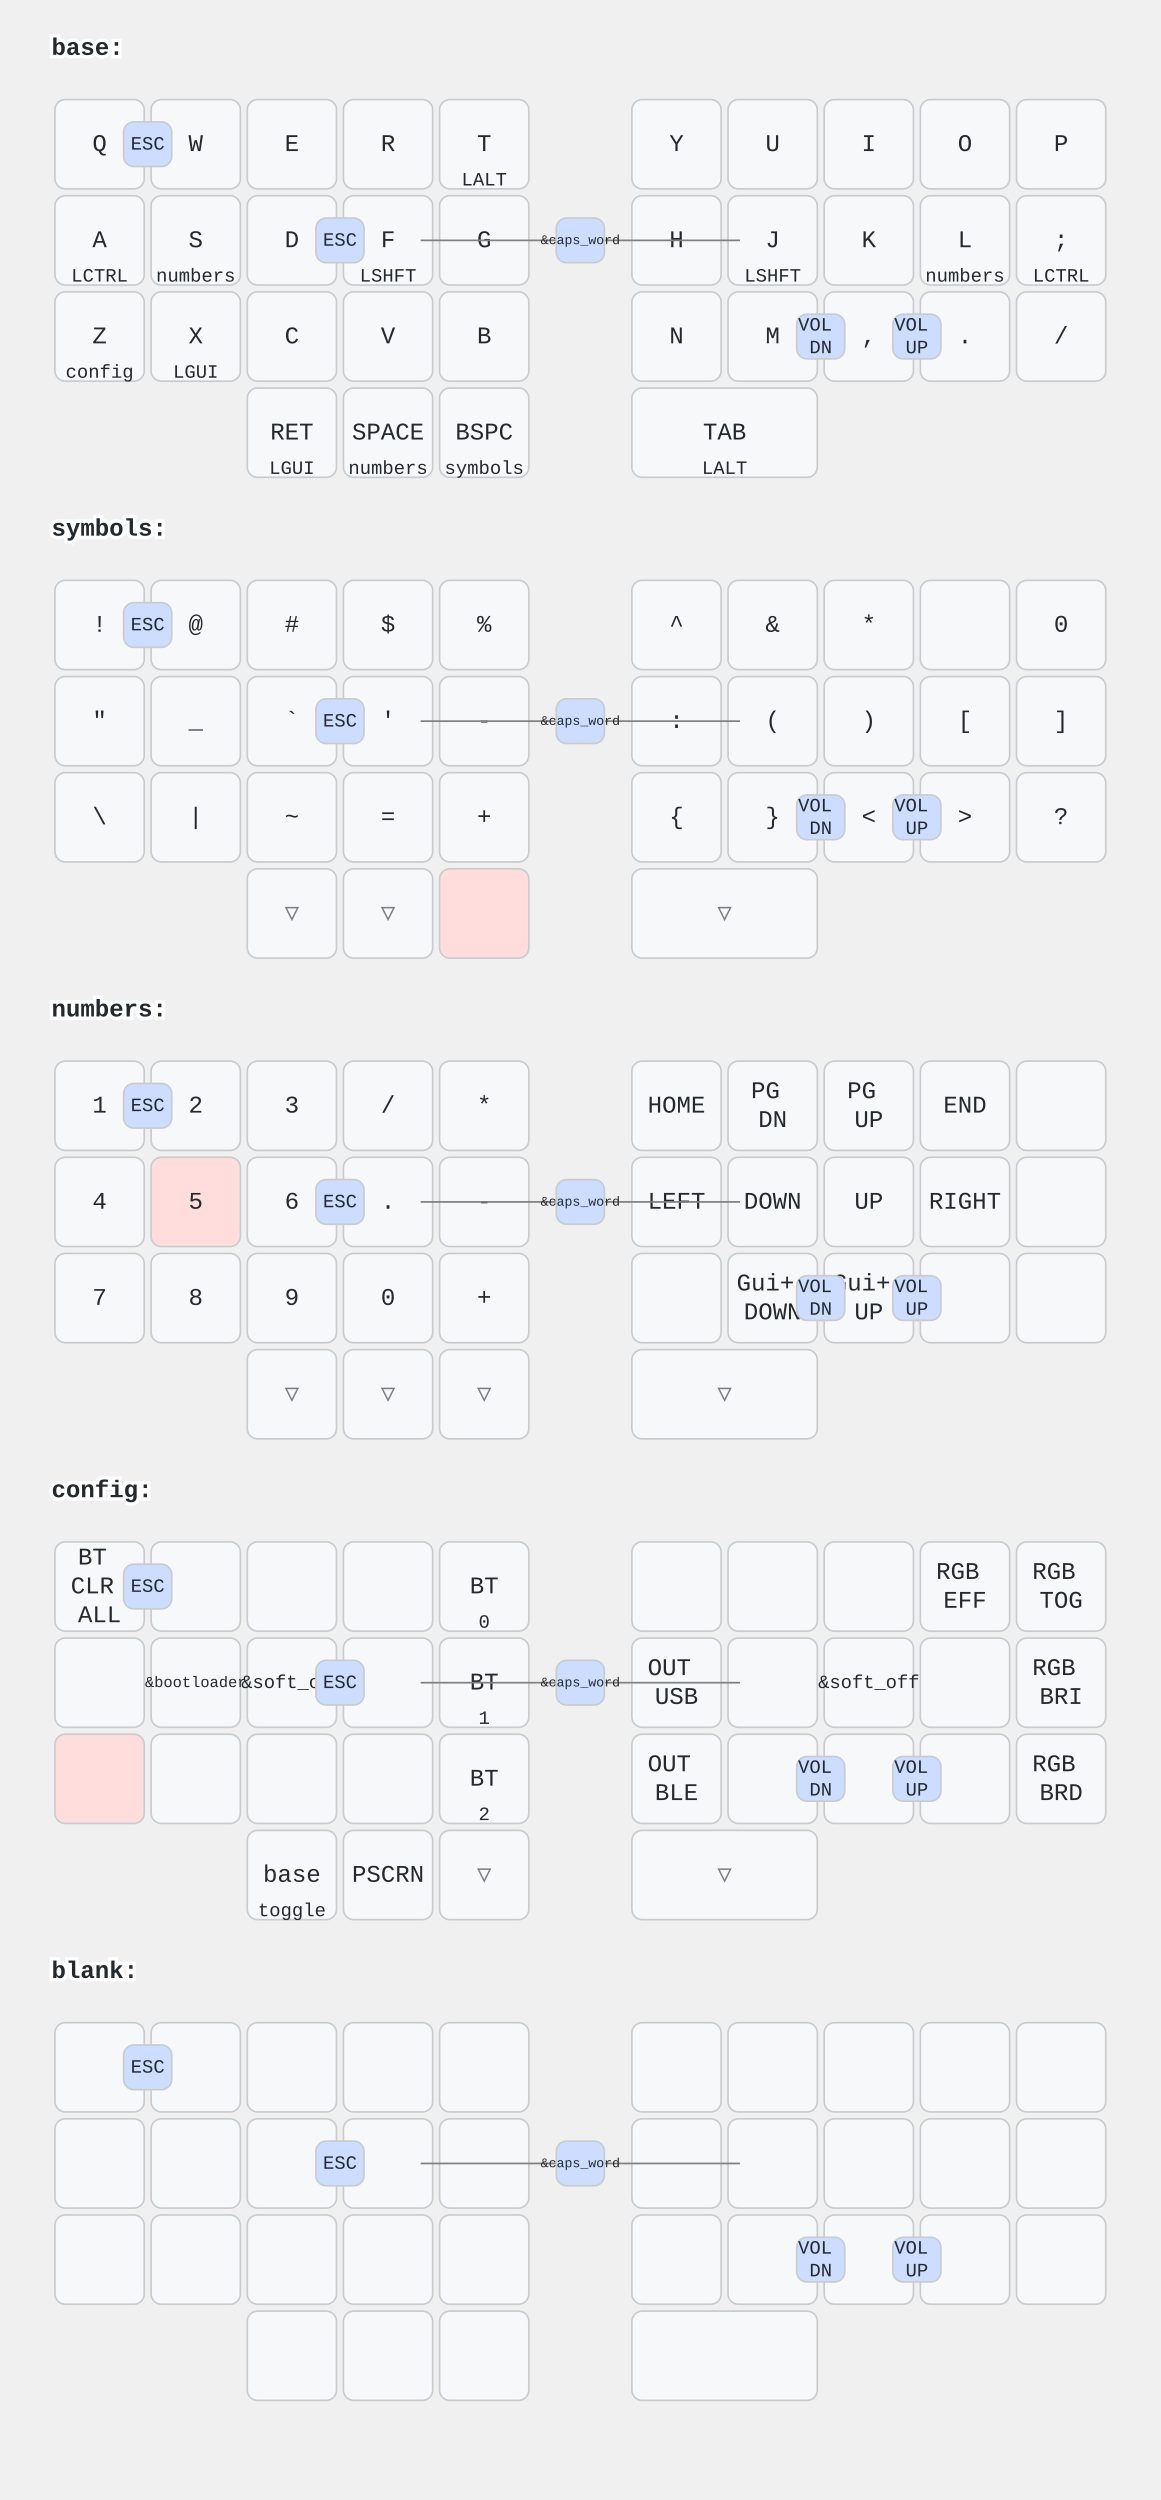
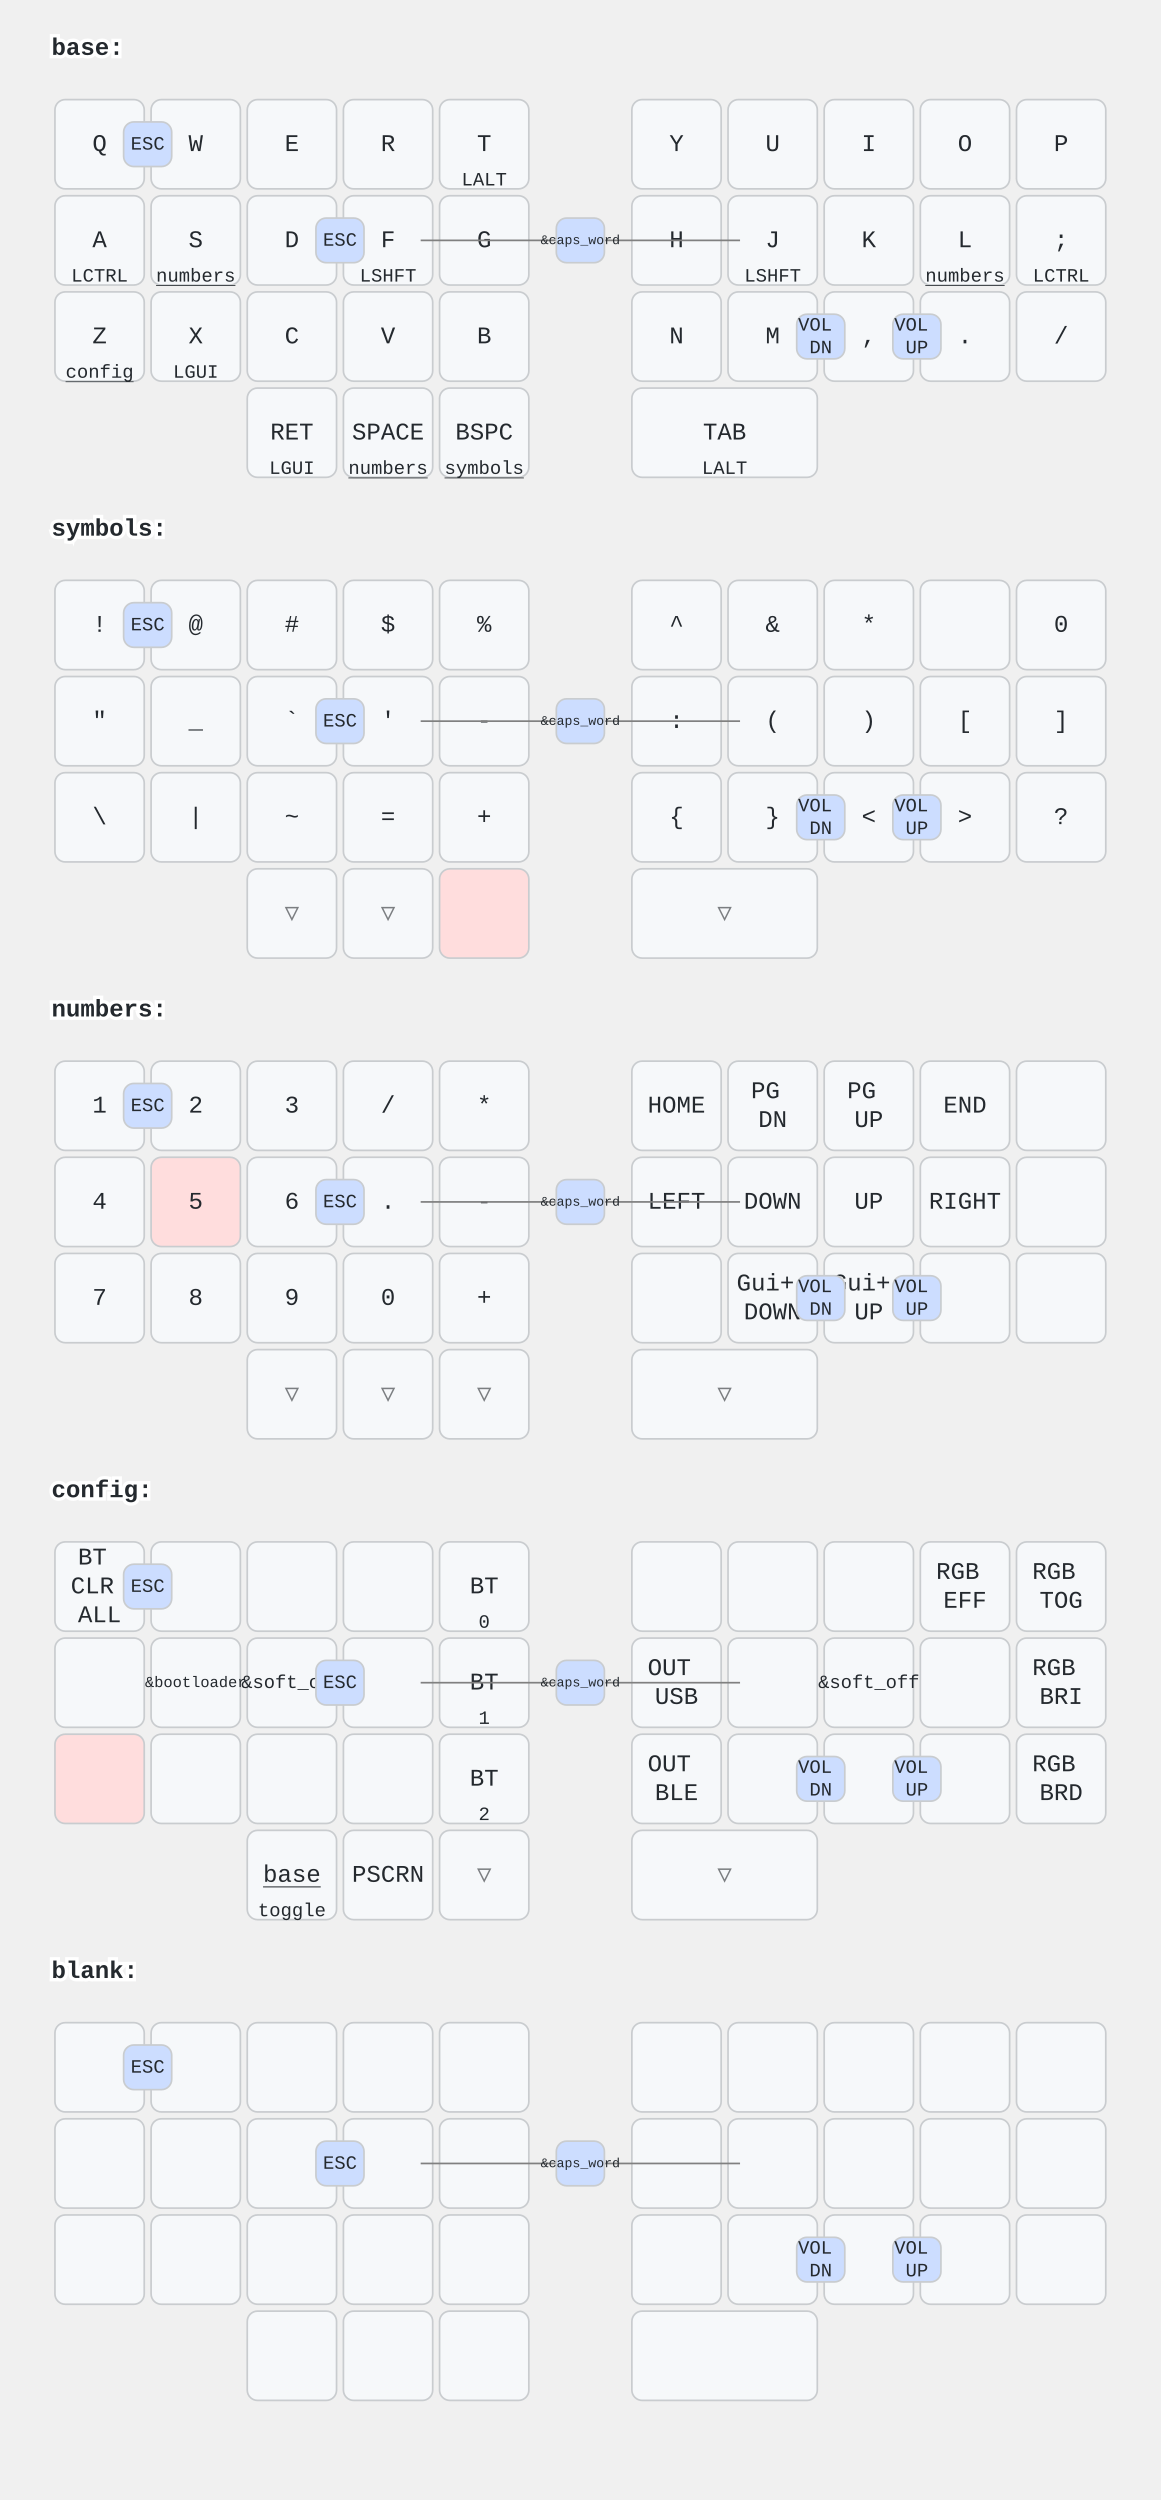
<svg xmlns="http://www.w3.org/2000/svg" width="676" height="1456" viewBox="0 0 676 1456" class="keymap">
  <style>/* inherit to force styles through use tags */
svg path {
    fill: inherit;
}

/* font and background color specifications */
svg.keymap {
    font-family: SFMono-Regular,Consolas,Liberation Mono,Menlo,monospace;
    font-size: 14px;
    font-kerning: normal;
    text-rendering: optimizeLegibility;
    fill: #24292e;
}

/* default key styling */
rect.key {
    fill: #f6f8fa;
}

rect.key, rect.combo {
    stroke: #c9cccf;
    stroke-width: 1;
}

/* default key side styling, only used is draw_key_sides is set */
rect.side {
    filter: brightness(90%);
}

/* color accent for combo boxes */
rect.combo, rect.combo-separate {
    fill: #cdf;
}

/* color accent for held keys */
rect.held, rect.combo.held {
    fill: #fdd;
}

/* color accent for ghost (optional) keys */
rect.ghost, rect.combo.ghost {
    stroke-dasharray: 4, 4;
    stroke-width: 2;
}

text {
    text-anchor: middle;
    dominant-baseline: middle;
}

/* styling for layer labels */
text.label {
    font-weight: bold;
    text-anchor: start;
    stroke: white;
    stroke-width: 4;
    paint-order: stroke;
}

/* styling for optional footer */
text.footer {
    text-anchor: end;
    dominant-baseline: auto;
    stroke: white;
    stroke-width: 4;
    paint-order: stroke;
}

/* styling for combo tap, and key hold/shifted label text */
text.combo, text.hold, text.shifted {
    font-size: 11px;
}

text.hold {
    text-anchor: middle;
    dominant-baseline: auto;
}

text.shifted {
    text-anchor: middle;
    dominant-baseline: hanging;
}

+ text.layer-activator {
+     text-decoration: underline;
+ }
+ 
/* styling for hold/shifted label text in combo box */
text.combo.hold, text.combo.shifted {
    font-size: 8px;
}

/* lighter symbol for transparent keys */
text.trans {
    fill: #7b7e81;
}

/* styling for combo dendrons */
path.combo {
    stroke-width: 1;
    stroke: gray;
    fill: none;
}

/* Start Tabler Icons Cleanup */
/* cannot use height/width with glyphs */
.icon-tabler &gt; path {
    fill: inherit;
    stroke: inherit;
    stroke-width: 2;
}
/* hide tabler's default box */
.icon-tabler &gt; path[stroke="none"][fill="none"] {
    visibility: hidden;
}
/* End Tabler Icons Cleanup */
</style>
  <g transform="translate(30, 0)" class="layer-base">
-     <text x="0" y="28" class="label">base:</text>
+     <text x="0" y="28" class="label" id="base">base:</text>
    <g transform="translate(0, 56)">
      <g transform="translate(28, 28)" class="key keypos-0">
        <rect rx="6" ry="6" x="-26" y="-26" width="52" height="52" class="key" />
        <text x="0" y="0" class="key tap">Q</text>
      </g>
      <g transform="translate(84, 28)" class="key keypos-1">
        <rect rx="6" ry="6" x="-26" y="-26" width="52" height="52" class="key" />
        <text x="0" y="0" class="key tap">W</text>
      </g>
      <g transform="translate(140, 28)" class="key keypos-2">
        <rect rx="6" ry="6" x="-26" y="-26" width="52" height="52" class="key" />
        <text x="0" y="0" class="key tap">E</text>
      </g>
      <g transform="translate(196, 28)" class="key keypos-3">
        <rect rx="6" ry="6" x="-26" y="-26" width="52" height="52" class="key" />
        <text x="0" y="0" class="key tap">R</text>
      </g>
      <g transform="translate(252, 28)" class="key keypos-4">
        <rect rx="6" ry="6" x="-26" y="-26" width="52" height="52" class="key" />
        <text x="0" y="0" class="key tap">T</text>
        <text x="0" y="24" class="key hold">LALT</text>
      </g>
      <g transform="translate(364, 28)" class="key keypos-5">
        <rect rx="6" ry="6" x="-26" y="-26" width="52" height="52" class="key" />
        <text x="0" y="0" class="key tap">Y</text>
      </g>
      <g transform="translate(420, 28)" class="key keypos-6">
        <rect rx="6" ry="6" x="-26" y="-26" width="52" height="52" class="key" />
        <text x="0" y="0" class="key tap">U</text>
      </g>
      <g transform="translate(476, 28)" class="key keypos-7">
        <rect rx="6" ry="6" x="-26" y="-26" width="52" height="52" class="key" />
        <text x="0" y="0" class="key tap">I</text>
      </g>
      <g transform="translate(532, 28)" class="key keypos-8">
        <rect rx="6" ry="6" x="-26" y="-26" width="52" height="52" class="key" />
        <text x="0" y="0" class="key tap">O</text>
      </g>
      <g transform="translate(588, 28)" class="key keypos-9">
        <rect rx="6" ry="6" x="-26" y="-26" width="52" height="52" class="key" />
        <text x="0" y="0" class="key tap">P</text>
      </g>
      <g transform="translate(28, 84)" class="key keypos-10">
        <rect rx="6" ry="6" x="-26" y="-26" width="52" height="52" class="key" />
        <text x="0" y="0" class="key tap">A</text>
        <text x="0" y="24" class="key hold">LCTRL</text>
      </g>
      <g transform="translate(84, 84)" class="key keypos-11">
        <rect rx="6" ry="6" x="-26" y="-26" width="52" height="52" class="key" />
        <text x="0" y="0" class="key tap">S</text>
-         <text x="0" y="24" class="key hold">numbers</text>
+         <a href="#numbers">
+           <text x="0" y="24" class="key hold layer-activator">numbers</text>
+         </a>
      </g>
      <g transform="translate(140, 84)" class="key keypos-12">
        <rect rx="6" ry="6" x="-26" y="-26" width="52" height="52" class="key" />
        <text x="0" y="0" class="key tap">D</text>
      </g>
      <g transform="translate(196, 84)" class="key keypos-13">
        <rect rx="6" ry="6" x="-26" y="-26" width="52" height="52" class="key" />
        <text x="0" y="0" class="key tap">F</text>
        <text x="0" y="24" class="key hold">LSHFT</text>
      </g>
      <g transform="translate(252, 84)" class="key keypos-14">
        <rect rx="6" ry="6" x="-26" y="-26" width="52" height="52" class="key" />
        <text x="0" y="0" class="key tap">G</text>
      </g>
      <g transform="translate(364, 84)" class="key keypos-15">
        <rect rx="6" ry="6" x="-26" y="-26" width="52" height="52" class="key" />
        <text x="0" y="0" class="key tap">H</text>
      </g>
      <g transform="translate(420, 84)" class="key keypos-16">
        <rect rx="6" ry="6" x="-26" y="-26" width="52" height="52" class="key" />
        <text x="0" y="0" class="key tap">J</text>
        <text x="0" y="24" class="key hold">LSHFT</text>
      </g>
      <g transform="translate(476, 84)" class="key keypos-17">
        <rect rx="6" ry="6" x="-26" y="-26" width="52" height="52" class="key" />
        <text x="0" y="0" class="key tap">K</text>
      </g>
      <g transform="translate(532, 84)" class="key keypos-18">
        <rect rx="6" ry="6" x="-26" y="-26" width="52" height="52" class="key" />
        <text x="0" y="0" class="key tap">L</text>
-         <text x="0" y="24" class="key hold">numbers</text>
+         <a href="#numbers">
+           <text x="0" y="24" class="key hold layer-activator">numbers</text>
+         </a>
      </g>
      <g transform="translate(588, 84)" class="key keypos-19">
        <rect rx="6" ry="6" x="-26" y="-26" width="52" height="52" class="key" />
        <text x="0" y="0" class="key tap">;</text>
        <text x="0" y="24" class="key hold">LCTRL</text>
      </g>
      <g transform="translate(28, 140)" class="key keypos-20">
        <rect rx="6" ry="6" x="-26" y="-26" width="52" height="52" class="key" />
        <text x="0" y="0" class="key tap">Z</text>
-         <text x="0" y="24" class="key hold">config</text>
+         <a href="#config">
+           <text x="0" y="24" class="key hold layer-activator">config</text>
+         </a>
      </g>
      <g transform="translate(84, 140)" class="key keypos-21">
        <rect rx="6" ry="6" x="-26" y="-26" width="52" height="52" class="key" />
        <text x="0" y="0" class="key tap">X</text>
        <text x="0" y="24" class="key hold">LGUI</text>
      </g>
      <g transform="translate(140, 140)" class="key keypos-22">
        <rect rx="6" ry="6" x="-26" y="-26" width="52" height="52" class="key" />
        <text x="0" y="0" class="key tap">C</text>
      </g>
      <g transform="translate(196, 140)" class="key keypos-23">
        <rect rx="6" ry="6" x="-26" y="-26" width="52" height="52" class="key" />
        <text x="0" y="0" class="key tap">V</text>
      </g>
      <g transform="translate(252, 140)" class="key keypos-24">
        <rect rx="6" ry="6" x="-26" y="-26" width="52" height="52" class="key" />
        <text x="0" y="0" class="key tap">B</text>
      </g>
      <g transform="translate(364, 140)" class="key keypos-25">
        <rect rx="6" ry="6" x="-26" y="-26" width="52" height="52" class="key" />
        <text x="0" y="0" class="key tap">N</text>
      </g>
      <g transform="translate(420, 140)" class="key keypos-26">
        <rect rx="6" ry="6" x="-26" y="-26" width="52" height="52" class="key" />
        <text x="0" y="0" class="key tap">M</text>
      </g>
      <g transform="translate(476, 140)" class="key keypos-27">
        <rect rx="6" ry="6" x="-26" y="-26" width="52" height="52" class="key" />
        <text x="0" y="0" class="key tap">,</text>
      </g>
      <g transform="translate(532, 140)" class="key keypos-28">
        <rect rx="6" ry="6" x="-26" y="-26" width="52" height="52" class="key" />
        <text x="0" y="0" class="key tap">.</text>
      </g>
      <g transform="translate(588, 140)" class="key keypos-29">
        <rect rx="6" ry="6" x="-26" y="-26" width="52" height="52" class="key" />
        <text x="0" y="0" class="key tap">/</text>
      </g>
      <g transform="translate(140, 196)" class="key keypos-30">
        <rect rx="6" ry="6" x="-26" y="-26" width="52" height="52" class="key" />
        <text x="0" y="0" class="key tap">RET</text>
        <text x="0" y="24" class="key hold">LGUI</text>
      </g>
      <g transform="translate(196, 196)" class="key keypos-31">
        <rect rx="6" ry="6" x="-26" y="-26" width="52" height="52" class="key" />
        <text x="0" y="0" class="key tap">SPACE</text>
-         <text x="0" y="24" class="key hold">numbers</text>
+         <a href="#numbers">
+           <text x="0" y="24" class="key hold layer-activator">numbers</text>
+         </a>
      </g>
      <g transform="translate(252, 196)" class="key keypos-32">
        <rect rx="6" ry="6" x="-26" y="-26" width="52" height="52" class="key" />
        <text x="0" y="0" class="key tap">BSPC</text>
-         <text x="0" y="24" class="key hold">symbols</text>
+         <a href="#symbols">
+           <text x="0" y="24" class="key hold layer-activator">symbols</text>
+         </a>
      </g>
      <g transform="translate(392, 196)" class="key keypos-33">
        <rect rx="6" ry="6" x="-54" y="-26" width="108" height="52" class="key" />
        <text x="0" y="0" class="key tap">TAB</text>
        <text x="0" y="24" class="key hold">LALT</text>
      </g>
      <g class="combo combopos-0">
        <rect rx="6" ry="6" x="154" y="71" width="28" height="26" class="combo" />
        <text x="168" y="84" class="combo tap">ESC</text>
      </g>
      <g class="combo combopos-1">
        <rect rx="6" ry="6" x="42" y="15" width="28" height="26" class="combo" />
        <text x="56" y="28" class="combo tap">ESC</text>
      </g>
      <g class="combo combopos-2">
        <rect rx="6" ry="6" x="434" y="127" width="28" height="26" class="combo" />
        <text x="448" y="140" class="combo tap">
          <tspan x="448" dy="-0.6em">VOL</tspan>
          <tspan x="448" dy="1.2em">DN</tspan>
        </text>
      </g>
      <g class="combo combopos-3">
        <rect rx="6" ry="6" x="490" y="127" width="28" height="26" class="combo" />
        <text x="504" y="140" class="combo tap">
          <tspan x="504" dy="-0.6em">VOL</tspan>
          <tspan x="504" dy="1.2em">UP</tspan>
        </text>
      </g>
      <g class="combo combopos-4">
        <path d="M308,84 l-93,0" class="combo" />
        <path d="M308,84 l93,0" class="combo" />
        <rect rx="6" ry="6" x="294" y="71" width="28" height="26" class="combo" />
        <text x="308" y="84" class="combo tap">
          <tspan style="font-size: 70%">&amp;caps_word</tspan>
        </text>
      </g>
    </g>
  </g>
  <g transform="translate(30, 280)" class="layer-symbols">
-     <text x="0" y="28" class="label">symbols:</text>
+     <text x="0" y="28" class="label" id="symbols">symbols:</text>
    <g transform="translate(0, 56)">
      <g transform="translate(28, 28)" class="key keypos-0">
        <rect rx="6" ry="6" x="-26" y="-26" width="52" height="52" class="key" />
        <text x="0" y="0" class="key tap">!</text>
      </g>
      <g transform="translate(84, 28)" class="key keypos-1">
        <rect rx="6" ry="6" x="-26" y="-26" width="52" height="52" class="key" />
        <text x="0" y="0" class="key tap">@</text>
      </g>
      <g transform="translate(140, 28)" class="key keypos-2">
        <rect rx="6" ry="6" x="-26" y="-26" width="52" height="52" class="key" />
        <text x="0" y="0" class="key tap">#</text>
      </g>
      <g transform="translate(196, 28)" class="key keypos-3">
        <rect rx="6" ry="6" x="-26" y="-26" width="52" height="52" class="key" />
        <text x="0" y="0" class="key tap">$</text>
      </g>
      <g transform="translate(252, 28)" class="key keypos-4">
        <rect rx="6" ry="6" x="-26" y="-26" width="52" height="52" class="key" />
        <text x="0" y="0" class="key tap">%</text>
      </g>
      <g transform="translate(364, 28)" class="key keypos-5">
        <rect rx="6" ry="6" x="-26" y="-26" width="52" height="52" class="key" />
        <text x="0" y="0" class="key tap">^</text>
      </g>
      <g transform="translate(420, 28)" class="key keypos-6">
        <rect rx="6" ry="6" x="-26" y="-26" width="52" height="52" class="key" />
        <text x="0" y="0" class="key tap">&amp;</text>
      </g>
      <g transform="translate(476, 28)" class="key keypos-7">
        <rect rx="6" ry="6" x="-26" y="-26" width="52" height="52" class="key" />
        <text x="0" y="0" class="key tap">*</text>
      </g>
      <g transform="translate(532, 28)" class="key keypos-8">
        <rect rx="6" ry="6" x="-26" y="-26" width="52" height="52" class="key" />
      </g>
      <g transform="translate(588, 28)" class="key keypos-9">
        <rect rx="6" ry="6" x="-26" y="-26" width="52" height="52" class="key" />
        <text x="0" y="0" class="key tap">0</text>
      </g>
      <g transform="translate(28, 84)" class="key keypos-10">
        <rect rx="6" ry="6" x="-26" y="-26" width="52" height="52" class="key" />
        <text x="0" y="0" class="key tap">"</text>
      </g>
      <g transform="translate(84, 84)" class="key keypos-11">
        <rect rx="6" ry="6" x="-26" y="-26" width="52" height="52" class="key" />
        <text x="0" y="0" class="key tap">_</text>
      </g>
      <g transform="translate(140, 84)" class="key keypos-12">
        <rect rx="6" ry="6" x="-26" y="-26" width="52" height="52" class="key" />
        <text x="0" y="0" class="key tap">`</text>
      </g>
      <g transform="translate(196, 84)" class="key keypos-13">
        <rect rx="6" ry="6" x="-26" y="-26" width="52" height="52" class="key" />
        <text x="0" y="0" class="key tap">'</text>
      </g>
      <g transform="translate(252, 84)" class="key keypos-14">
        <rect rx="6" ry="6" x="-26" y="-26" width="52" height="52" class="key" />
        <text x="0" y="0" class="key tap">-</text>
      </g>
      <g transform="translate(364, 84)" class="key keypos-15">
        <rect rx="6" ry="6" x="-26" y="-26" width="52" height="52" class="key" />
        <text x="0" y="0" class="key tap">:</text>
      </g>
      <g transform="translate(420, 84)" class="key keypos-16">
        <rect rx="6" ry="6" x="-26" y="-26" width="52" height="52" class="key" />
        <text x="0" y="0" class="key tap">(</text>
      </g>
      <g transform="translate(476, 84)" class="key keypos-17">
        <rect rx="6" ry="6" x="-26" y="-26" width="52" height="52" class="key" />
        <text x="0" y="0" class="key tap">)</text>
      </g>
      <g transform="translate(532, 84)" class="key keypos-18">
        <rect rx="6" ry="6" x="-26" y="-26" width="52" height="52" class="key" />
        <text x="0" y="0" class="key tap">[</text>
      </g>
      <g transform="translate(588, 84)" class="key keypos-19">
        <rect rx="6" ry="6" x="-26" y="-26" width="52" height="52" class="key" />
        <text x="0" y="0" class="key tap">]</text>
      </g>
      <g transform="translate(28, 140)" class="key keypos-20">
        <rect rx="6" ry="6" x="-26" y="-26" width="52" height="52" class="key" />
        <text x="0" y="0" class="key tap">\</text>
      </g>
      <g transform="translate(84, 140)" class="key keypos-21">
        <rect rx="6" ry="6" x="-26" y="-26" width="52" height="52" class="key" />
        <text x="0" y="0" class="key tap">|</text>
      </g>
      <g transform="translate(140, 140)" class="key keypos-22">
        <rect rx="6" ry="6" x="-26" y="-26" width="52" height="52" class="key" />
        <text x="0" y="0" class="key tap">~</text>
      </g>
      <g transform="translate(196, 140)" class="key keypos-23">
        <rect rx="6" ry="6" x="-26" y="-26" width="52" height="52" class="key" />
        <text x="0" y="0" class="key tap">=</text>
      </g>
      <g transform="translate(252, 140)" class="key keypos-24">
        <rect rx="6" ry="6" x="-26" y="-26" width="52" height="52" class="key" />
        <text x="0" y="0" class="key tap">+</text>
      </g>
      <g transform="translate(364, 140)" class="key keypos-25">
        <rect rx="6" ry="6" x="-26" y="-26" width="52" height="52" class="key" />
        <text x="0" y="0" class="key tap">{</text>
      </g>
      <g transform="translate(420, 140)" class="key keypos-26">
        <rect rx="6" ry="6" x="-26" y="-26" width="52" height="52" class="key" />
        <text x="0" y="0" class="key tap">}</text>
      </g>
      <g transform="translate(476, 140)" class="key keypos-27">
        <rect rx="6" ry="6" x="-26" y="-26" width="52" height="52" class="key" />
        <text x="0" y="0" class="key tap">&lt;</text>
      </g>
      <g transform="translate(532, 140)" class="key keypos-28">
        <rect rx="6" ry="6" x="-26" y="-26" width="52" height="52" class="key" />
        <text x="0" y="0" class="key tap">&gt;</text>
      </g>
      <g transform="translate(588, 140)" class="key keypos-29">
        <rect rx="6" ry="6" x="-26" y="-26" width="52" height="52" class="key" />
        <text x="0" y="0" class="key tap">?</text>
      </g>
      <g transform="translate(140, 196)" class="key trans keypos-30">
        <rect rx="6" ry="6" x="-26" y="-26" width="52" height="52" class="key trans" />
        <text x="0" y="0" class="key trans tap">▽</text>
      </g>
      <g transform="translate(196, 196)" class="key trans keypos-31">
        <rect rx="6" ry="6" x="-26" y="-26" width="52" height="52" class="key trans" />
        <text x="0" y="0" class="key trans tap">▽</text>
      </g>
      <g transform="translate(252, 196)" class="key held keypos-32">
        <rect rx="6" ry="6" x="-26" y="-26" width="52" height="52" class="key held" />
      </g>
      <g transform="translate(392, 196)" class="key trans keypos-33">
        <rect rx="6" ry="6" x="-54" y="-26" width="108" height="52" class="key trans" />
        <text x="0" y="0" class="key trans tap">▽</text>
      </g>
      <g class="combo combopos-0">
        <rect rx="6" ry="6" x="154" y="71" width="28" height="26" class="combo" />
        <text x="168" y="84" class="combo tap">ESC</text>
      </g>
      <g class="combo combopos-1">
        <rect rx="6" ry="6" x="42" y="15" width="28" height="26" class="combo" />
        <text x="56" y="28" class="combo tap">ESC</text>
      </g>
      <g class="combo combopos-2">
        <rect rx="6" ry="6" x="434" y="127" width="28" height="26" class="combo" />
        <text x="448" y="140" class="combo tap">
          <tspan x="448" dy="-0.6em">VOL</tspan>
          <tspan x="448" dy="1.2em">DN</tspan>
        </text>
      </g>
      <g class="combo combopos-3">
        <rect rx="6" ry="6" x="490" y="127" width="28" height="26" class="combo" />
        <text x="504" y="140" class="combo tap">
          <tspan x="504" dy="-0.6em">VOL</tspan>
          <tspan x="504" dy="1.2em">UP</tspan>
        </text>
      </g>
      <g class="combo combopos-4">
        <path d="M308,84 l-93,0" class="combo" />
        <path d="M308,84 l93,0" class="combo" />
        <rect rx="6" ry="6" x="294" y="71" width="28" height="26" class="combo" />
        <text x="308" y="84" class="combo tap">
          <tspan style="font-size: 70%">&amp;caps_word</tspan>
        </text>
      </g>
    </g>
  </g>
  <g transform="translate(30, 560)" class="layer-numbers">
-     <text x="0" y="28" class="label">numbers:</text>
+     <text x="0" y="28" class="label" id="numbers">numbers:</text>
    <g transform="translate(0, 56)">
      <g transform="translate(28, 28)" class="key keypos-0">
        <rect rx="6" ry="6" x="-26" y="-26" width="52" height="52" class="key" />
        <text x="0" y="0" class="key tap">1</text>
      </g>
      <g transform="translate(84, 28)" class="key keypos-1">
        <rect rx="6" ry="6" x="-26" y="-26" width="52" height="52" class="key" />
        <text x="0" y="0" class="key tap">2</text>
      </g>
      <g transform="translate(140, 28)" class="key keypos-2">
        <rect rx="6" ry="6" x="-26" y="-26" width="52" height="52" class="key" />
        <text x="0" y="0" class="key tap">3</text>
      </g>
      <g transform="translate(196, 28)" class="key keypos-3">
        <rect rx="6" ry="6" x="-26" y="-26" width="52" height="52" class="key" />
        <text x="0" y="0" class="key tap">/</text>
      </g>
      <g transform="translate(252, 28)" class="key keypos-4">
        <rect rx="6" ry="6" x="-26" y="-26" width="52" height="52" class="key" />
        <text x="0" y="0" class="key tap">*</text>
      </g>
      <g transform="translate(364, 28)" class="key keypos-5">
        <rect rx="6" ry="6" x="-26" y="-26" width="52" height="52" class="key" />
        <text x="0" y="0" class="key tap">HOME</text>
      </g>
      <g transform="translate(420, 28)" class="key keypos-6">
        <rect rx="6" ry="6" x="-26" y="-26" width="52" height="52" class="key" />
        <text x="0" y="0" class="key tap">
          <tspan x="0" dy="-0.6em">PG</tspan>
          <tspan x="0" dy="1.2em">DN</tspan>
        </text>
      </g>
      <g transform="translate(476, 28)" class="key keypos-7">
        <rect rx="6" ry="6" x="-26" y="-26" width="52" height="52" class="key" />
        <text x="0" y="0" class="key tap">
          <tspan x="0" dy="-0.6em">PG</tspan>
          <tspan x="0" dy="1.2em">UP</tspan>
        </text>
      </g>
      <g transform="translate(532, 28)" class="key keypos-8">
        <rect rx="6" ry="6" x="-26" y="-26" width="52" height="52" class="key" />
        <text x="0" y="0" class="key tap">END</text>
      </g>
      <g transform="translate(588, 28)" class="key keypos-9">
        <rect rx="6" ry="6" x="-26" y="-26" width="52" height="52" class="key" />
      </g>
      <g transform="translate(28, 84)" class="key keypos-10">
        <rect rx="6" ry="6" x="-26" y="-26" width="52" height="52" class="key" />
        <text x="0" y="0" class="key tap">4</text>
      </g>
      <g transform="translate(84, 84)" class="key held keypos-11">
        <rect rx="6" ry="6" x="-26" y="-26" width="52" height="52" class="key held" />
        <text x="0" y="0" class="key held tap">5</text>
      </g>
      <g transform="translate(140, 84)" class="key keypos-12">
        <rect rx="6" ry="6" x="-26" y="-26" width="52" height="52" class="key" />
        <text x="0" y="0" class="key tap">6</text>
      </g>
      <g transform="translate(196, 84)" class="key keypos-13">
        <rect rx="6" ry="6" x="-26" y="-26" width="52" height="52" class="key" />
        <text x="0" y="0" class="key tap">.</text>
      </g>
      <g transform="translate(252, 84)" class="key keypos-14">
        <rect rx="6" ry="6" x="-26" y="-26" width="52" height="52" class="key" />
        <text x="0" y="0" class="key tap">-</text>
      </g>
      <g transform="translate(364, 84)" class="key keypos-15">
        <rect rx="6" ry="6" x="-26" y="-26" width="52" height="52" class="key" />
        <text x="0" y="0" class="key tap">LEFT</text>
      </g>
      <g transform="translate(420, 84)" class="key keypos-16">
        <rect rx="6" ry="6" x="-26" y="-26" width="52" height="52" class="key" />
        <text x="0" y="0" class="key tap">DOWN</text>
      </g>
      <g transform="translate(476, 84)" class="key keypos-17">
        <rect rx="6" ry="6" x="-26" y="-26" width="52" height="52" class="key" />
        <text x="0" y="0" class="key tap">UP</text>
      </g>
      <g transform="translate(532, 84)" class="key keypos-18">
        <rect rx="6" ry="6" x="-26" y="-26" width="52" height="52" class="key" />
        <text x="0" y="0" class="key tap">RIGHT</text>
      </g>
      <g transform="translate(588, 84)" class="key keypos-19">
        <rect rx="6" ry="6" x="-26" y="-26" width="52" height="52" class="key" />
      </g>
      <g transform="translate(28, 140)" class="key keypos-20">
        <rect rx="6" ry="6" x="-26" y="-26" width="52" height="52" class="key" />
        <text x="0" y="0" class="key tap">7</text>
      </g>
      <g transform="translate(84, 140)" class="key keypos-21">
        <rect rx="6" ry="6" x="-26" y="-26" width="52" height="52" class="key" />
        <text x="0" y="0" class="key tap">8</text>
      </g>
      <g transform="translate(140, 140)" class="key keypos-22">
        <rect rx="6" ry="6" x="-26" y="-26" width="52" height="52" class="key" />
        <text x="0" y="0" class="key tap">9</text>
      </g>
      <g transform="translate(196, 140)" class="key keypos-23">
        <rect rx="6" ry="6" x="-26" y="-26" width="52" height="52" class="key" />
        <text x="0" y="0" class="key tap">0</text>
      </g>
      <g transform="translate(252, 140)" class="key keypos-24">
        <rect rx="6" ry="6" x="-26" y="-26" width="52" height="52" class="key" />
        <text x="0" y="0" class="key tap">+</text>
      </g>
      <g transform="translate(364, 140)" class="key keypos-25">
        <rect rx="6" ry="6" x="-26" y="-26" width="52" height="52" class="key" />
      </g>
      <g transform="translate(420, 140)" class="key keypos-26">
        <rect rx="6" ry="6" x="-26" y="-26" width="52" height="52" class="key" />
        <text x="0" y="0" class="key tap">
          <tspan x="0" dy="-0.6em">Gui+</tspan>
          <tspan x="0" dy="1.2em">DOWN</tspan>
        </text>
      </g>
      <g transform="translate(476, 140)" class="key keypos-27">
        <rect rx="6" ry="6" x="-26" y="-26" width="52" height="52" class="key" />
        <text x="0" y="0" class="key tap">
          <tspan x="0" dy="-0.6em">Gui+</tspan>
          <tspan x="0" dy="1.2em">UP</tspan>
        </text>
      </g>
      <g transform="translate(532, 140)" class="key keypos-28">
        <rect rx="6" ry="6" x="-26" y="-26" width="52" height="52" class="key" />
      </g>
      <g transform="translate(588, 140)" class="key keypos-29">
        <rect rx="6" ry="6" x="-26" y="-26" width="52" height="52" class="key" />
      </g>
      <g transform="translate(140, 196)" class="key trans keypos-30">
        <rect rx="6" ry="6" x="-26" y="-26" width="52" height="52" class="key trans" />
        <text x="0" y="0" class="key trans tap">▽</text>
      </g>
      <g transform="translate(196, 196)" class="key trans keypos-31">
        <rect rx="6" ry="6" x="-26" y="-26" width="52" height="52" class="key trans" />
        <text x="0" y="0" class="key trans tap">▽</text>
      </g>
      <g transform="translate(252, 196)" class="key trans keypos-32">
        <rect rx="6" ry="6" x="-26" y="-26" width="52" height="52" class="key trans" />
        <text x="0" y="0" class="key trans tap">▽</text>
      </g>
      <g transform="translate(392, 196)" class="key trans keypos-33">
        <rect rx="6" ry="6" x="-54" y="-26" width="108" height="52" class="key trans" />
        <text x="0" y="0" class="key trans tap">▽</text>
      </g>
      <g class="combo combopos-0">
        <rect rx="6" ry="6" x="154" y="71" width="28" height="26" class="combo" />
        <text x="168" y="84" class="combo tap">ESC</text>
      </g>
      <g class="combo combopos-1">
        <rect rx="6" ry="6" x="42" y="15" width="28" height="26" class="combo" />
        <text x="56" y="28" class="combo tap">ESC</text>
      </g>
      <g class="combo combopos-2">
        <rect rx="6" ry="6" x="434" y="127" width="28" height="26" class="combo" />
        <text x="448" y="140" class="combo tap">
          <tspan x="448" dy="-0.6em">VOL</tspan>
          <tspan x="448" dy="1.2em">DN</tspan>
        </text>
      </g>
      <g class="combo combopos-3">
        <rect rx="6" ry="6" x="490" y="127" width="28" height="26" class="combo" />
        <text x="504" y="140" class="combo tap">
          <tspan x="504" dy="-0.6em">VOL</tspan>
          <tspan x="504" dy="1.2em">UP</tspan>
        </text>
      </g>
      <g class="combo combopos-4">
        <path d="M308,84 l-93,0" class="combo" />
        <path d="M308,84 l93,0" class="combo" />
        <rect rx="6" ry="6" x="294" y="71" width="28" height="26" class="combo" />
        <text x="308" y="84" class="combo tap">
          <tspan style="font-size: 70%">&amp;caps_word</tspan>
        </text>
      </g>
    </g>
  </g>
  <g transform="translate(30, 840)" class="layer-config">
-     <text x="0" y="28" class="label">config:</text>
+     <text x="0" y="28" class="label" id="config">config:</text>
    <g transform="translate(0, 56)">
      <g transform="translate(28, 28)" class="key keypos-0">
        <rect rx="6" ry="6" x="-26" y="-26" width="52" height="52" class="key" />
        <text x="0" y="0" class="key tap">
          <tspan x="0" dy="-1.2em">BT</tspan>
          <tspan x="0" dy="1.2em">CLR</tspan>
          <tspan x="0" dy="1.2em">ALL</tspan>
        </text>
      </g>
      <g transform="translate(84, 28)" class="key keypos-1">
        <rect rx="6" ry="6" x="-26" y="-26" width="52" height="52" class="key" />
      </g>
      <g transform="translate(140, 28)" class="key keypos-2">
        <rect rx="6" ry="6" x="-26" y="-26" width="52" height="52" class="key" />
      </g>
      <g transform="translate(196, 28)" class="key keypos-3">
        <rect rx="6" ry="6" x="-26" y="-26" width="52" height="52" class="key" />
      </g>
      <g transform="translate(252, 28)" class="key keypos-4">
        <rect rx="6" ry="6" x="-26" y="-26" width="52" height="52" class="key" />
        <text x="0" y="0" class="key tap">BT</text>
        <text x="0" y="24" class="key hold">0</text>
      </g>
      <g transform="translate(364, 28)" class="key keypos-5">
        <rect rx="6" ry="6" x="-26" y="-26" width="52" height="52" class="key" />
      </g>
      <g transform="translate(420, 28)" class="key keypos-6">
        <rect rx="6" ry="6" x="-26" y="-26" width="52" height="52" class="key" />
      </g>
      <g transform="translate(476, 28)" class="key keypos-7">
        <rect rx="6" ry="6" x="-26" y="-26" width="52" height="52" class="key" />
      </g>
      <g transform="translate(532, 28)" class="key keypos-8">
        <rect rx="6" ry="6" x="-26" y="-26" width="52" height="52" class="key" />
        <text x="0" y="0" class="key tap">
          <tspan x="0" dy="-0.6em">RGB</tspan>
          <tspan x="0" dy="1.2em">EFF</tspan>
        </text>
      </g>
      <g transform="translate(588, 28)" class="key keypos-9">
        <rect rx="6" ry="6" x="-26" y="-26" width="52" height="52" class="key" />
        <text x="0" y="0" class="key tap">
          <tspan x="0" dy="-0.6em">RGB</tspan>
          <tspan x="0" dy="1.2em">TOG</tspan>
        </text>
      </g>
      <g transform="translate(28, 84)" class="key keypos-10">
        <rect rx="6" ry="6" x="-26" y="-26" width="52" height="52" class="key" />
      </g>
      <g transform="translate(84, 84)" class="key keypos-11">
        <rect rx="6" ry="6" x="-26" y="-26" width="52" height="52" class="key" />
        <text x="0" y="0" class="key tap">
          <tspan style="font-size: 64%">&amp;bootloader</tspan>
        </text>
      </g>
      <g transform="translate(140, 84)" class="key keypos-12">
        <rect rx="6" ry="6" x="-26" y="-26" width="52" height="52" class="key" />
        <text x="0" y="0" class="key tap">
          <tspan style="font-size: 78%">&amp;soft_off</tspan>
        </text>
      </g>
      <g transform="translate(196, 84)" class="key keypos-13">
        <rect rx="6" ry="6" x="-26" y="-26" width="52" height="52" class="key" />
      </g>
      <g transform="translate(252, 84)" class="key keypos-14">
        <rect rx="6" ry="6" x="-26" y="-26" width="52" height="52" class="key" />
        <text x="0" y="0" class="key tap">BT</text>
        <text x="0" y="24" class="key hold">1</text>
      </g>
      <g transform="translate(364, 84)" class="key keypos-15">
        <rect rx="6" ry="6" x="-26" y="-26" width="52" height="52" class="key" />
        <text x="0" y="0" class="key tap">
          <tspan x="0" dy="-0.6em">OUT</tspan>
          <tspan x="0" dy="1.2em">USB</tspan>
        </text>
      </g>
      <g transform="translate(420, 84)" class="key keypos-16">
        <rect rx="6" ry="6" x="-26" y="-26" width="52" height="52" class="key" />
      </g>
      <g transform="translate(476, 84)" class="key keypos-17">
        <rect rx="6" ry="6" x="-26" y="-26" width="52" height="52" class="key" />
        <text x="0" y="0" class="key tap">
          <tspan style="font-size: 78%">&amp;soft_off</tspan>
        </text>
      </g>
      <g transform="translate(532, 84)" class="key keypos-18">
        <rect rx="6" ry="6" x="-26" y="-26" width="52" height="52" class="key" />
      </g>
      <g transform="translate(588, 84)" class="key keypos-19">
        <rect rx="6" ry="6" x="-26" y="-26" width="52" height="52" class="key" />
        <text x="0" y="0" class="key tap">
          <tspan x="0" dy="-0.6em">RGB</tspan>
          <tspan x="0" dy="1.2em">BRI</tspan>
        </text>
      </g>
      <g transform="translate(28, 140)" class="key held keypos-20">
        <rect rx="6" ry="6" x="-26" y="-26" width="52" height="52" class="key held" />
      </g>
      <g transform="translate(84, 140)" class="key keypos-21">
        <rect rx="6" ry="6" x="-26" y="-26" width="52" height="52" class="key" />
      </g>
      <g transform="translate(140, 140)" class="key keypos-22">
        <rect rx="6" ry="6" x="-26" y="-26" width="52" height="52" class="key" />
      </g>
      <g transform="translate(196, 140)" class="key keypos-23">
        <rect rx="6" ry="6" x="-26" y="-26" width="52" height="52" class="key" />
      </g>
      <g transform="translate(252, 140)" class="key keypos-24">
        <rect rx="6" ry="6" x="-26" y="-26" width="52" height="52" class="key" />
        <text x="0" y="0" class="key tap">BT</text>
        <text x="0" y="24" class="key hold">2</text>
      </g>
      <g transform="translate(364, 140)" class="key keypos-25">
        <rect rx="6" ry="6" x="-26" y="-26" width="52" height="52" class="key" />
        <text x="0" y="0" class="key tap">
          <tspan x="0" dy="-0.6em">OUT</tspan>
          <tspan x="0" dy="1.2em">BLE</tspan>
        </text>
      </g>
      <g transform="translate(420, 140)" class="key keypos-26">
        <rect rx="6" ry="6" x="-26" y="-26" width="52" height="52" class="key" />
      </g>
      <g transform="translate(476, 140)" class="key keypos-27">
        <rect rx="6" ry="6" x="-26" y="-26" width="52" height="52" class="key" />
      </g>
      <g transform="translate(532, 140)" class="key keypos-28">
        <rect rx="6" ry="6" x="-26" y="-26" width="52" height="52" class="key" />
      </g>
      <g transform="translate(588, 140)" class="key keypos-29">
        <rect rx="6" ry="6" x="-26" y="-26" width="52" height="52" class="key" />
        <text x="0" y="0" class="key tap">
          <tspan x="0" dy="-0.6em">RGB</tspan>
          <tspan x="0" dy="1.2em">BRD</tspan>
        </text>
      </g>
      <g transform="translate(140, 196)" class="key keypos-30">
        <rect rx="6" ry="6" x="-26" y="-26" width="52" height="52" class="key" />
-         <text x="0" y="0" class="key tap">base</text>
+         <a href="#base">
+           <text x="0" y="0" class="key tap layer-activator">base</text>
+         </a>
        <text x="0" y="24" class="key hold">toggle</text>
      </g>
      <g transform="translate(196, 196)" class="key keypos-31">
        <rect rx="6" ry="6" x="-26" y="-26" width="52" height="52" class="key" />
        <text x="0" y="0" class="key tap">PSCRN</text>
      </g>
      <g transform="translate(252, 196)" class="key trans keypos-32">
        <rect rx="6" ry="6" x="-26" y="-26" width="52" height="52" class="key trans" />
        <text x="0" y="0" class="key trans tap">▽</text>
      </g>
      <g transform="translate(392, 196)" class="key trans keypos-33">
        <rect rx="6" ry="6" x="-54" y="-26" width="108" height="52" class="key trans" />
        <text x="0" y="0" class="key trans tap">▽</text>
      </g>
      <g class="combo combopos-0">
        <rect rx="6" ry="6" x="154" y="71" width="28" height="26" class="combo" />
        <text x="168" y="84" class="combo tap">ESC</text>
      </g>
      <g class="combo combopos-1">
        <rect rx="6" ry="6" x="42" y="15" width="28" height="26" class="combo" />
        <text x="56" y="28" class="combo tap">ESC</text>
      </g>
      <g class="combo combopos-2">
        <rect rx="6" ry="6" x="434" y="127" width="28" height="26" class="combo" />
        <text x="448" y="140" class="combo tap">
          <tspan x="448" dy="-0.6em">VOL</tspan>
          <tspan x="448" dy="1.2em">DN</tspan>
        </text>
      </g>
      <g class="combo combopos-3">
        <rect rx="6" ry="6" x="490" y="127" width="28" height="26" class="combo" />
        <text x="504" y="140" class="combo tap">
          <tspan x="504" dy="-0.6em">VOL</tspan>
          <tspan x="504" dy="1.2em">UP</tspan>
        </text>
      </g>
      <g class="combo combopos-4">
        <path d="M308,84 l-93,0" class="combo" />
        <path d="M308,84 l93,0" class="combo" />
        <rect rx="6" ry="6" x="294" y="71" width="28" height="26" class="combo" />
        <text x="308" y="84" class="combo tap">
          <tspan style="font-size: 70%">&amp;caps_word</tspan>
        </text>
      </g>
    </g>
  </g>
  <g transform="translate(30, 1120)" class="layer-blank">
-     <text x="0" y="28" class="label">blank:</text>
+     <text x="0" y="28" class="label" id="blank">blank:</text>
    <g transform="translate(0, 56)">
      <g transform="translate(28, 28)" class="key keypos-0">
        <rect rx="6" ry="6" x="-26" y="-26" width="52" height="52" class="key" />
      </g>
      <g transform="translate(84, 28)" class="key keypos-1">
        <rect rx="6" ry="6" x="-26" y="-26" width="52" height="52" class="key" />
      </g>
      <g transform="translate(140, 28)" class="key keypos-2">
        <rect rx="6" ry="6" x="-26" y="-26" width="52" height="52" class="key" />
      </g>
      <g transform="translate(196, 28)" class="key keypos-3">
        <rect rx="6" ry="6" x="-26" y="-26" width="52" height="52" class="key" />
      </g>
      <g transform="translate(252, 28)" class="key keypos-4">
        <rect rx="6" ry="6" x="-26" y="-26" width="52" height="52" class="key" />
      </g>
      <g transform="translate(364, 28)" class="key keypos-5">
        <rect rx="6" ry="6" x="-26" y="-26" width="52" height="52" class="key" />
      </g>
      <g transform="translate(420, 28)" class="key keypos-6">
        <rect rx="6" ry="6" x="-26" y="-26" width="52" height="52" class="key" />
      </g>
      <g transform="translate(476, 28)" class="key keypos-7">
        <rect rx="6" ry="6" x="-26" y="-26" width="52" height="52" class="key" />
      </g>
      <g transform="translate(532, 28)" class="key keypos-8">
        <rect rx="6" ry="6" x="-26" y="-26" width="52" height="52" class="key" />
      </g>
      <g transform="translate(588, 28)" class="key keypos-9">
        <rect rx="6" ry="6" x="-26" y="-26" width="52" height="52" class="key" />
      </g>
      <g transform="translate(28, 84)" class="key keypos-10">
        <rect rx="6" ry="6" x="-26" y="-26" width="52" height="52" class="key" />
      </g>
      <g transform="translate(84, 84)" class="key keypos-11">
        <rect rx="6" ry="6" x="-26" y="-26" width="52" height="52" class="key" />
      </g>
      <g transform="translate(140, 84)" class="key keypos-12">
        <rect rx="6" ry="6" x="-26" y="-26" width="52" height="52" class="key" />
      </g>
      <g transform="translate(196, 84)" class="key keypos-13">
        <rect rx="6" ry="6" x="-26" y="-26" width="52" height="52" class="key" />
      </g>
      <g transform="translate(252, 84)" class="key keypos-14">
        <rect rx="6" ry="6" x="-26" y="-26" width="52" height="52" class="key" />
      </g>
      <g transform="translate(364, 84)" class="key keypos-15">
        <rect rx="6" ry="6" x="-26" y="-26" width="52" height="52" class="key" />
      </g>
      <g transform="translate(420, 84)" class="key keypos-16">
        <rect rx="6" ry="6" x="-26" y="-26" width="52" height="52" class="key" />
      </g>
      <g transform="translate(476, 84)" class="key keypos-17">
        <rect rx="6" ry="6" x="-26" y="-26" width="52" height="52" class="key" />
      </g>
      <g transform="translate(532, 84)" class="key keypos-18">
        <rect rx="6" ry="6" x="-26" y="-26" width="52" height="52" class="key" />
      </g>
      <g transform="translate(588, 84)" class="key keypos-19">
        <rect rx="6" ry="6" x="-26" y="-26" width="52" height="52" class="key" />
      </g>
      <g transform="translate(28, 140)" class="key keypos-20">
        <rect rx="6" ry="6" x="-26" y="-26" width="52" height="52" class="key" />
      </g>
      <g transform="translate(84, 140)" class="key keypos-21">
        <rect rx="6" ry="6" x="-26" y="-26" width="52" height="52" class="key" />
      </g>
      <g transform="translate(140, 140)" class="key keypos-22">
        <rect rx="6" ry="6" x="-26" y="-26" width="52" height="52" class="key" />
      </g>
      <g transform="translate(196, 140)" class="key keypos-23">
        <rect rx="6" ry="6" x="-26" y="-26" width="52" height="52" class="key" />
      </g>
      <g transform="translate(252, 140)" class="key keypos-24">
        <rect rx="6" ry="6" x="-26" y="-26" width="52" height="52" class="key" />
      </g>
      <g transform="translate(364, 140)" class="key keypos-25">
        <rect rx="6" ry="6" x="-26" y="-26" width="52" height="52" class="key" />
      </g>
      <g transform="translate(420, 140)" class="key keypos-26">
        <rect rx="6" ry="6" x="-26" y="-26" width="52" height="52" class="key" />
      </g>
      <g transform="translate(476, 140)" class="key keypos-27">
        <rect rx="6" ry="6" x="-26" y="-26" width="52" height="52" class="key" />
      </g>
      <g transform="translate(532, 140)" class="key keypos-28">
        <rect rx="6" ry="6" x="-26" y="-26" width="52" height="52" class="key" />
      </g>
      <g transform="translate(588, 140)" class="key keypos-29">
        <rect rx="6" ry="6" x="-26" y="-26" width="52" height="52" class="key" />
      </g>
      <g transform="translate(140, 196)" class="key keypos-30">
        <rect rx="6" ry="6" x="-26" y="-26" width="52" height="52" class="key" />
      </g>
      <g transform="translate(196, 196)" class="key keypos-31">
        <rect rx="6" ry="6" x="-26" y="-26" width="52" height="52" class="key" />
      </g>
      <g transform="translate(252, 196)" class="key keypos-32">
        <rect rx="6" ry="6" x="-26" y="-26" width="52" height="52" class="key" />
      </g>
      <g transform="translate(392, 196)" class="key keypos-33">
        <rect rx="6" ry="6" x="-54" y="-26" width="108" height="52" class="key" />
      </g>
      <g class="combo combopos-0">
        <rect rx="6" ry="6" x="154" y="71" width="28" height="26" class="combo" />
        <text x="168" y="84" class="combo tap">ESC</text>
      </g>
      <g class="combo combopos-1">
        <rect rx="6" ry="6" x="42" y="15" width="28" height="26" class="combo" />
        <text x="56" y="28" class="combo tap">ESC</text>
      </g>
      <g class="combo combopos-2">
        <rect rx="6" ry="6" x="434" y="127" width="28" height="26" class="combo" />
        <text x="448" y="140" class="combo tap">
          <tspan x="448" dy="-0.6em">VOL</tspan>
          <tspan x="448" dy="1.2em">DN</tspan>
        </text>
      </g>
      <g class="combo combopos-3">
        <rect rx="6" ry="6" x="490" y="127" width="28" height="26" class="combo" />
        <text x="504" y="140" class="combo tap">
          <tspan x="504" dy="-0.6em">VOL</tspan>
          <tspan x="504" dy="1.2em">UP</tspan>
        </text>
      </g>
      <g class="combo combopos-4">
        <path d="M308,84 l-93,0" class="combo" />
        <path d="M308,84 l93,0" class="combo" />
        <rect rx="6" ry="6" x="294" y="71" width="28" height="26" class="combo" />
        <text x="308" y="84" class="combo tap">
          <tspan style="font-size: 70%">&amp;caps_word</tspan>
        </text>
      </g>
    </g>
  </g>
</svg>
